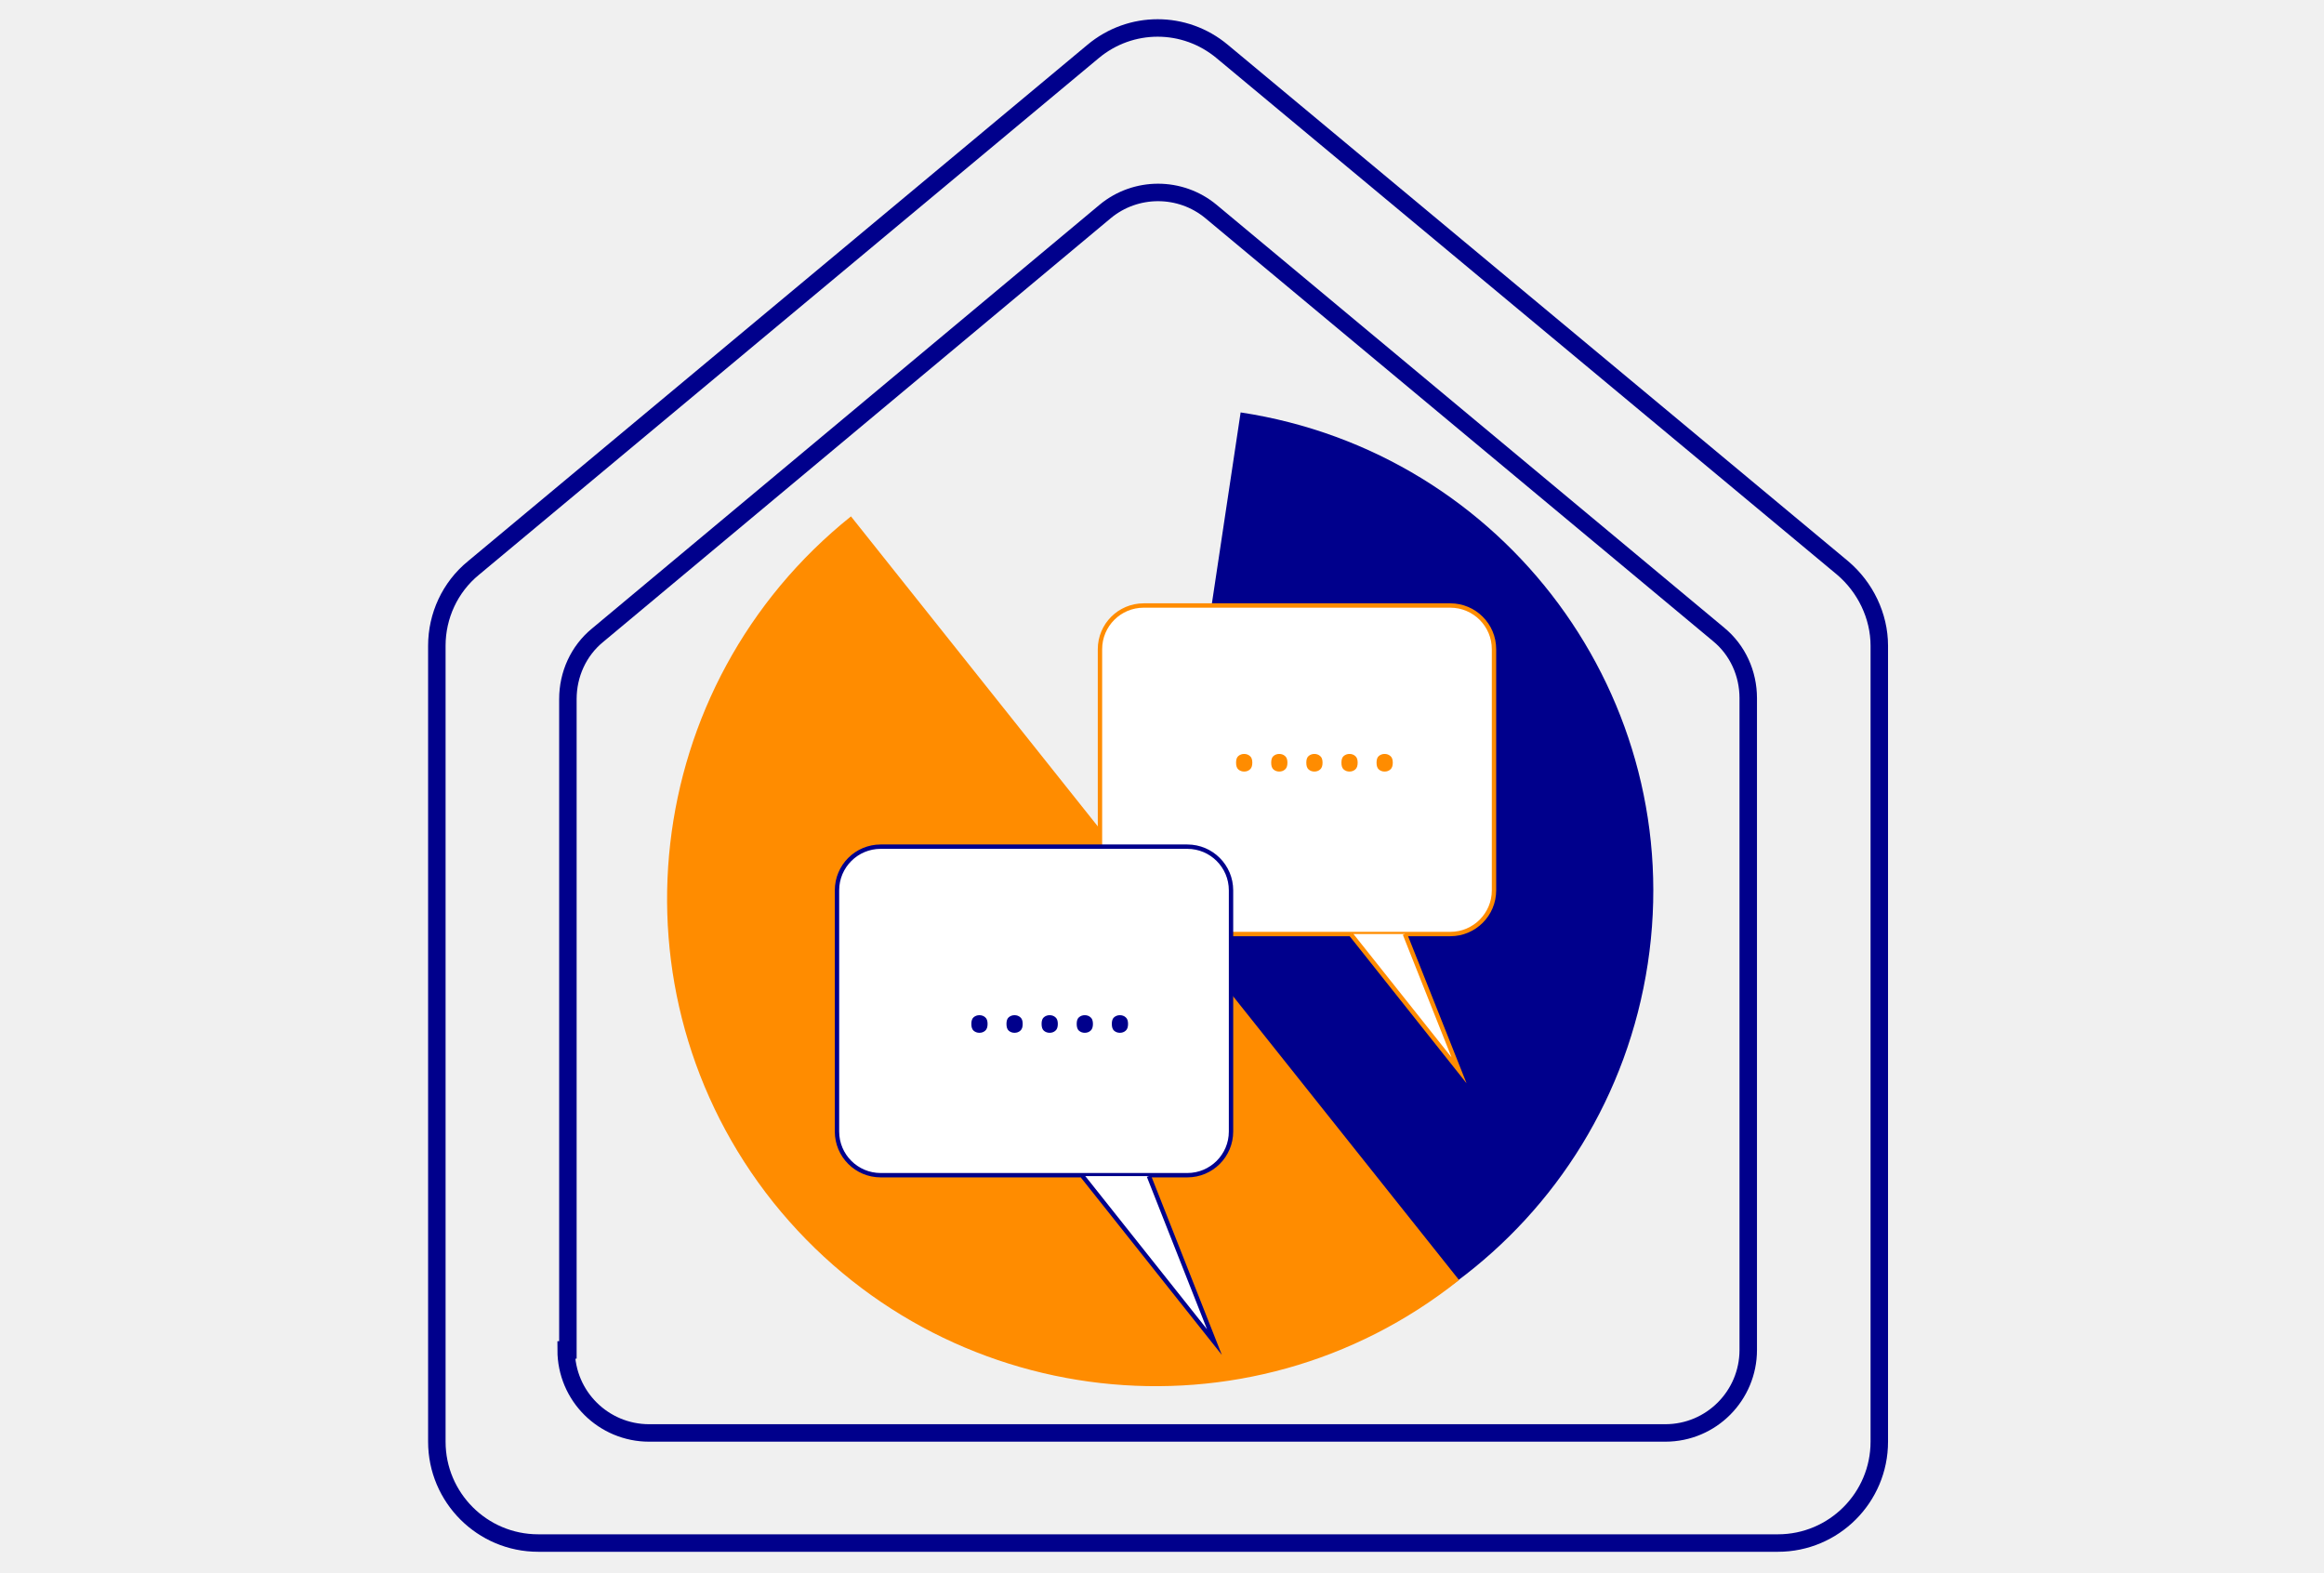
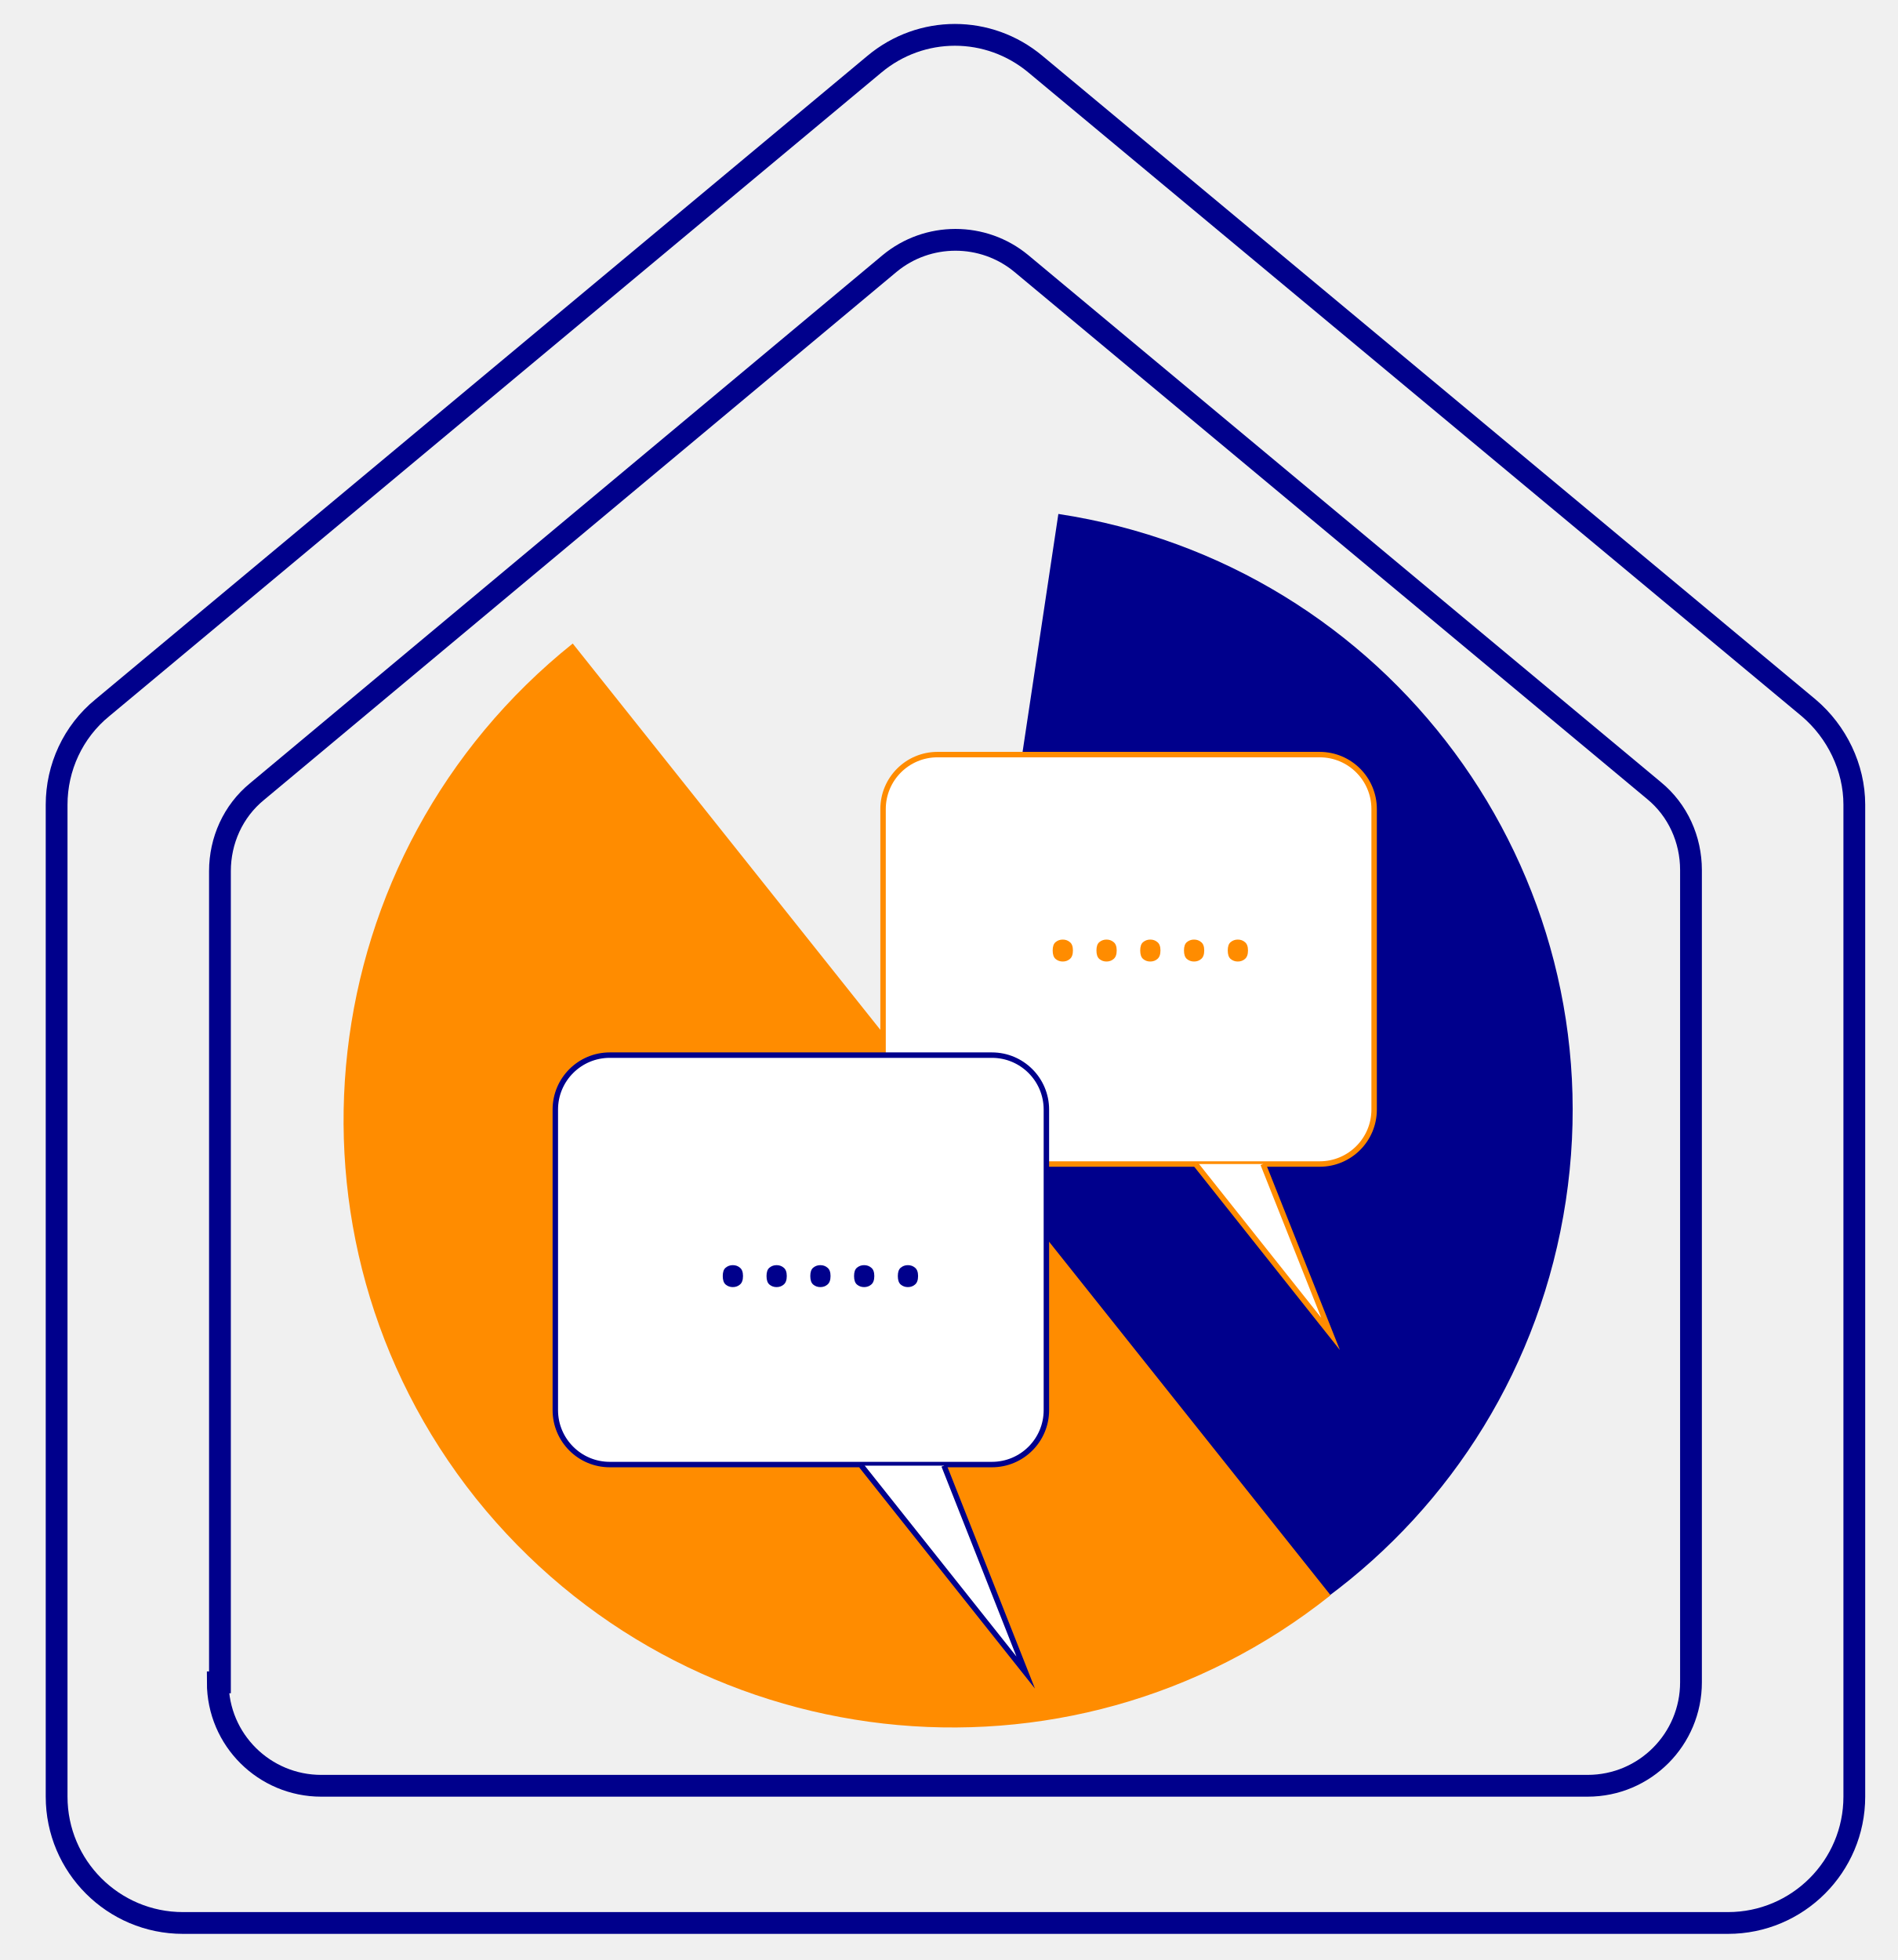
- <svg xmlns="http://www.w3.org/2000/svg" id="Layer_1" version="1.1" viewBox="0 0 266 180">
+ <svg xmlns="http://www.w3.org/2000/svg" id="Layer_1" version="1.1" viewBox="0 0 174.3 180">
  <defs>
    <style>
      .st0, .st1 {
+         fill: #fff;
+       }
+ 
+       .st0, .st1, .st2, .st3 {
+         stroke-miterlimit: 10;
+       }
+ 
+       .st0, .st1, .st3 {
+         stroke-width: .5px;
+       }
+ 
+       .st0, .st2 {
+         stroke: #00008c;
+       }
+ 
+       .st4, .st5 {
        fill: #00008c;
      }

-       .st0, .st2 {
+       .st6, .st7 {
+         fill: #ff8c00;
+       }
+ 
+       .st8, .st5, .st7 {
+         isolation: isolate;
+       }
+ 
+       .st5, .st7 {
        font-family: MyriadPro-Regular, 'Myriad Pro';
        font-size: 15px;
      }

-       .st3 {
+       .st1 {
+         stroke: #ff8c00;
+       }
+ 
+       .st2 {
        stroke-width: 2px;
      }

-       .st3, .st4, .st5, .st6 {
-         stroke-miterlimit: 10;
-       }
- 
-       .st3, .st5 {
-         stroke: #00008c;
-       }
- 
-       .st3, .st6 {
+       .st2, .st3 {
        fill: none;
      }

-       .st7, .st2 {
-         fill: #ff8c00;
-       }
- 
-       .st4 {
-         stroke: #ff8c00;
-       }
- 
-       .st4, .st5 {
-         fill: #fff;
-       }
- 
-       .st4, .st5, .st6 {
-         stroke-width: .5px;
-       }
- 
-       .st6 {
+       .st3 {
        stroke: #42210b;
      }
    </style>
  </defs>
-   <path class="st6" d="M1105.9,371" />
-   <path class="st3" d="M50,164.9v-91c0-3.4,1.5-6.7,4.2-8.9L125.1,5.9c4.3-3.6,10.5-3.6,14.8,0l71,59.1c2.6,2.2,4.2,5.5,4.2,8.9v91.1c0,6.4-5.2,11.6-11.6,11.6H61.6c-6.4,0-11.6-5.2-11.6-11.6Z" />
-   <path class="st1" d="M142,47.2c30.3,4.6,51.2,32.8,46.6,63.1-4.6,30.3-32.8,51.2-63.1,46.6" />
-   <path class="st7" d="M167,146.5c-24.1,19.2-59.2,15.2-78.5-8.9-19.2-24.1-15.2-59.2,8.9-78.5" />
-   <rect class="st4" x="125.9" y="69.3" width="45.1" height="37.6" rx="5" ry="5" />
-   <rect class="st5" x="95.8" y="96.9" width="45.1" height="37.6" rx="5" ry="5" />
-   <polyline class="st4" points="154.6 106.9 167 122.5 160.8 106.9" />
-   <polyline class="st5" points="123.9 134.6 139 153.6 131.5 134.6" />
-   <text class="st2" transform="translate(140.4 88.1)">
-     <tspan x="0" y="0">.....</tspan>
-   </text>
-   <text class="st0" transform="translate(110.1 118)">
-     <tspan x="0" y="0">.....</tspan>
-   </text>
-   <path class="st3" d="M65,154.5v-74.5c0-2.8,1.2-5.5,3.4-7.3l58.1-48.5c3.5-2.9,8.6-2.9,12.1,0l58.1,48.4c2.2,1.8,3.4,4.5,3.4,7.3v74.6c0,5.2-4.2,9.5-9.5,9.5h-116.3c-5.2,0-9.5-4.2-9.5-9.5Z" />
+   <path class="st3" d="M1061.1,371" />
+   <path class="st2" d="M5.2,164.9v-91c0-3.4,1.5-6.7,4.2-8.9L80.3,5.9c4.3-3.6,10.5-3.6,14.8,0l71,59.1c2.6,2.2,4.2,5.5,4.2,8.9v91.1c0,6.4-5.2,11.6-11.6,11.6H16.8c-6.4,0-11.6-5.2-11.6-11.6h0Z" />
+   <path class="st4" d="M97.2,47.2c30.3,4.6,51.2,32.8,46.6,63.1-4.6,30.3-32.8,51.2-63.1,46.6" />
+   <path class="st6" d="M122.2,146.5c-24.1,19.2-59.2,15.2-78.5-8.9-19.2-24.1-15.2-59.2,8.9-78.5" />
+   <rect class="st1" x="81.1" y="69.3" width="45.1" height="37.6" rx="5" ry="5" />
+   <rect class="st0" x="51" y="96.9" width="45.1" height="37.6" rx="5" ry="5" />
+   <polyline class="st1" points="109.8 106.9 122.2 122.5 116 106.9" />
+   <polyline class="st0" points="79.1 134.6 94.2 153.6 86.7 134.6" />
+   <g class="st8">
+     <text class="st7" transform="translate(95.6 88.1)">
+       <tspan x="0" y="0">.....</tspan>
+     </text>
+   </g>
+   <g class="st8">
+     <text class="st5" transform="translate(65.3 118)">
+       <tspan x="0" y="0">.....</tspan>
+     </text>
+   </g>
+   <path class="st2" d="M20.2,154.5v-74.5c0-2.8,1.2-5.5,3.4-7.3l58.1-48.5c3.5-2.9,8.6-2.9,12.1,0l58.1,48.4c2.2,1.8,3.4,4.5,3.4,7.3v74.6c0,5.2-4.2,9.5-9.5,9.5H29.5c-5.2,0-9.5-4.2-9.5-9.5h.2Z" />
</svg>
